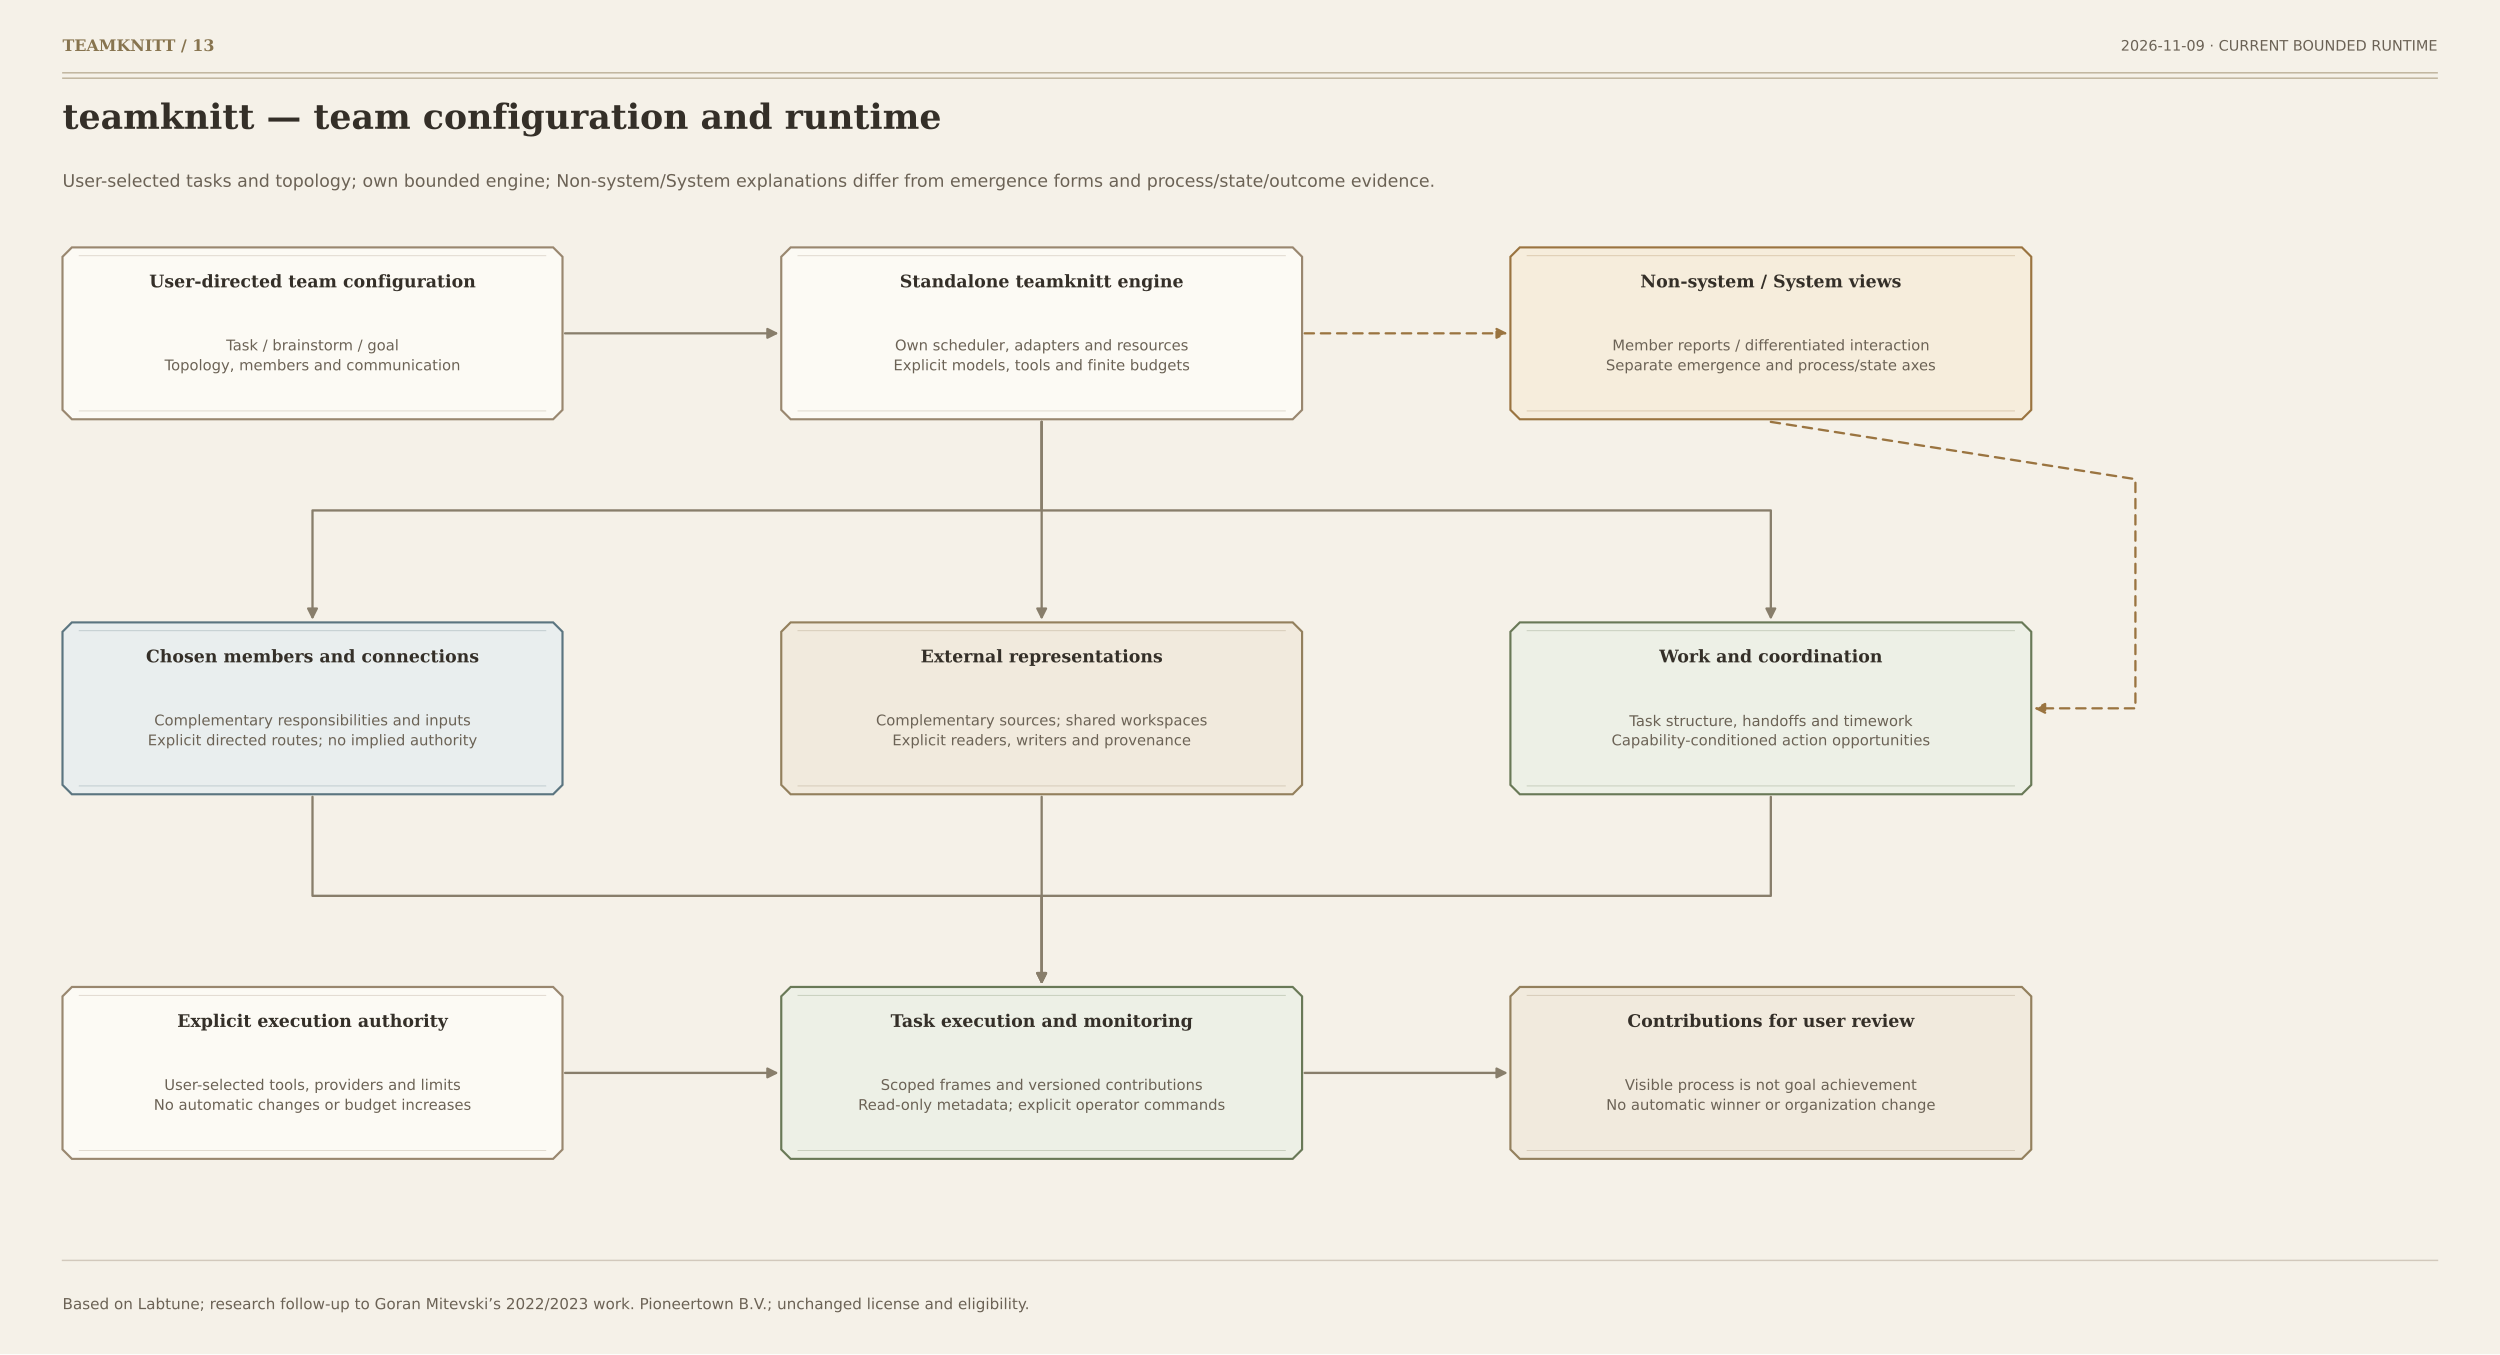
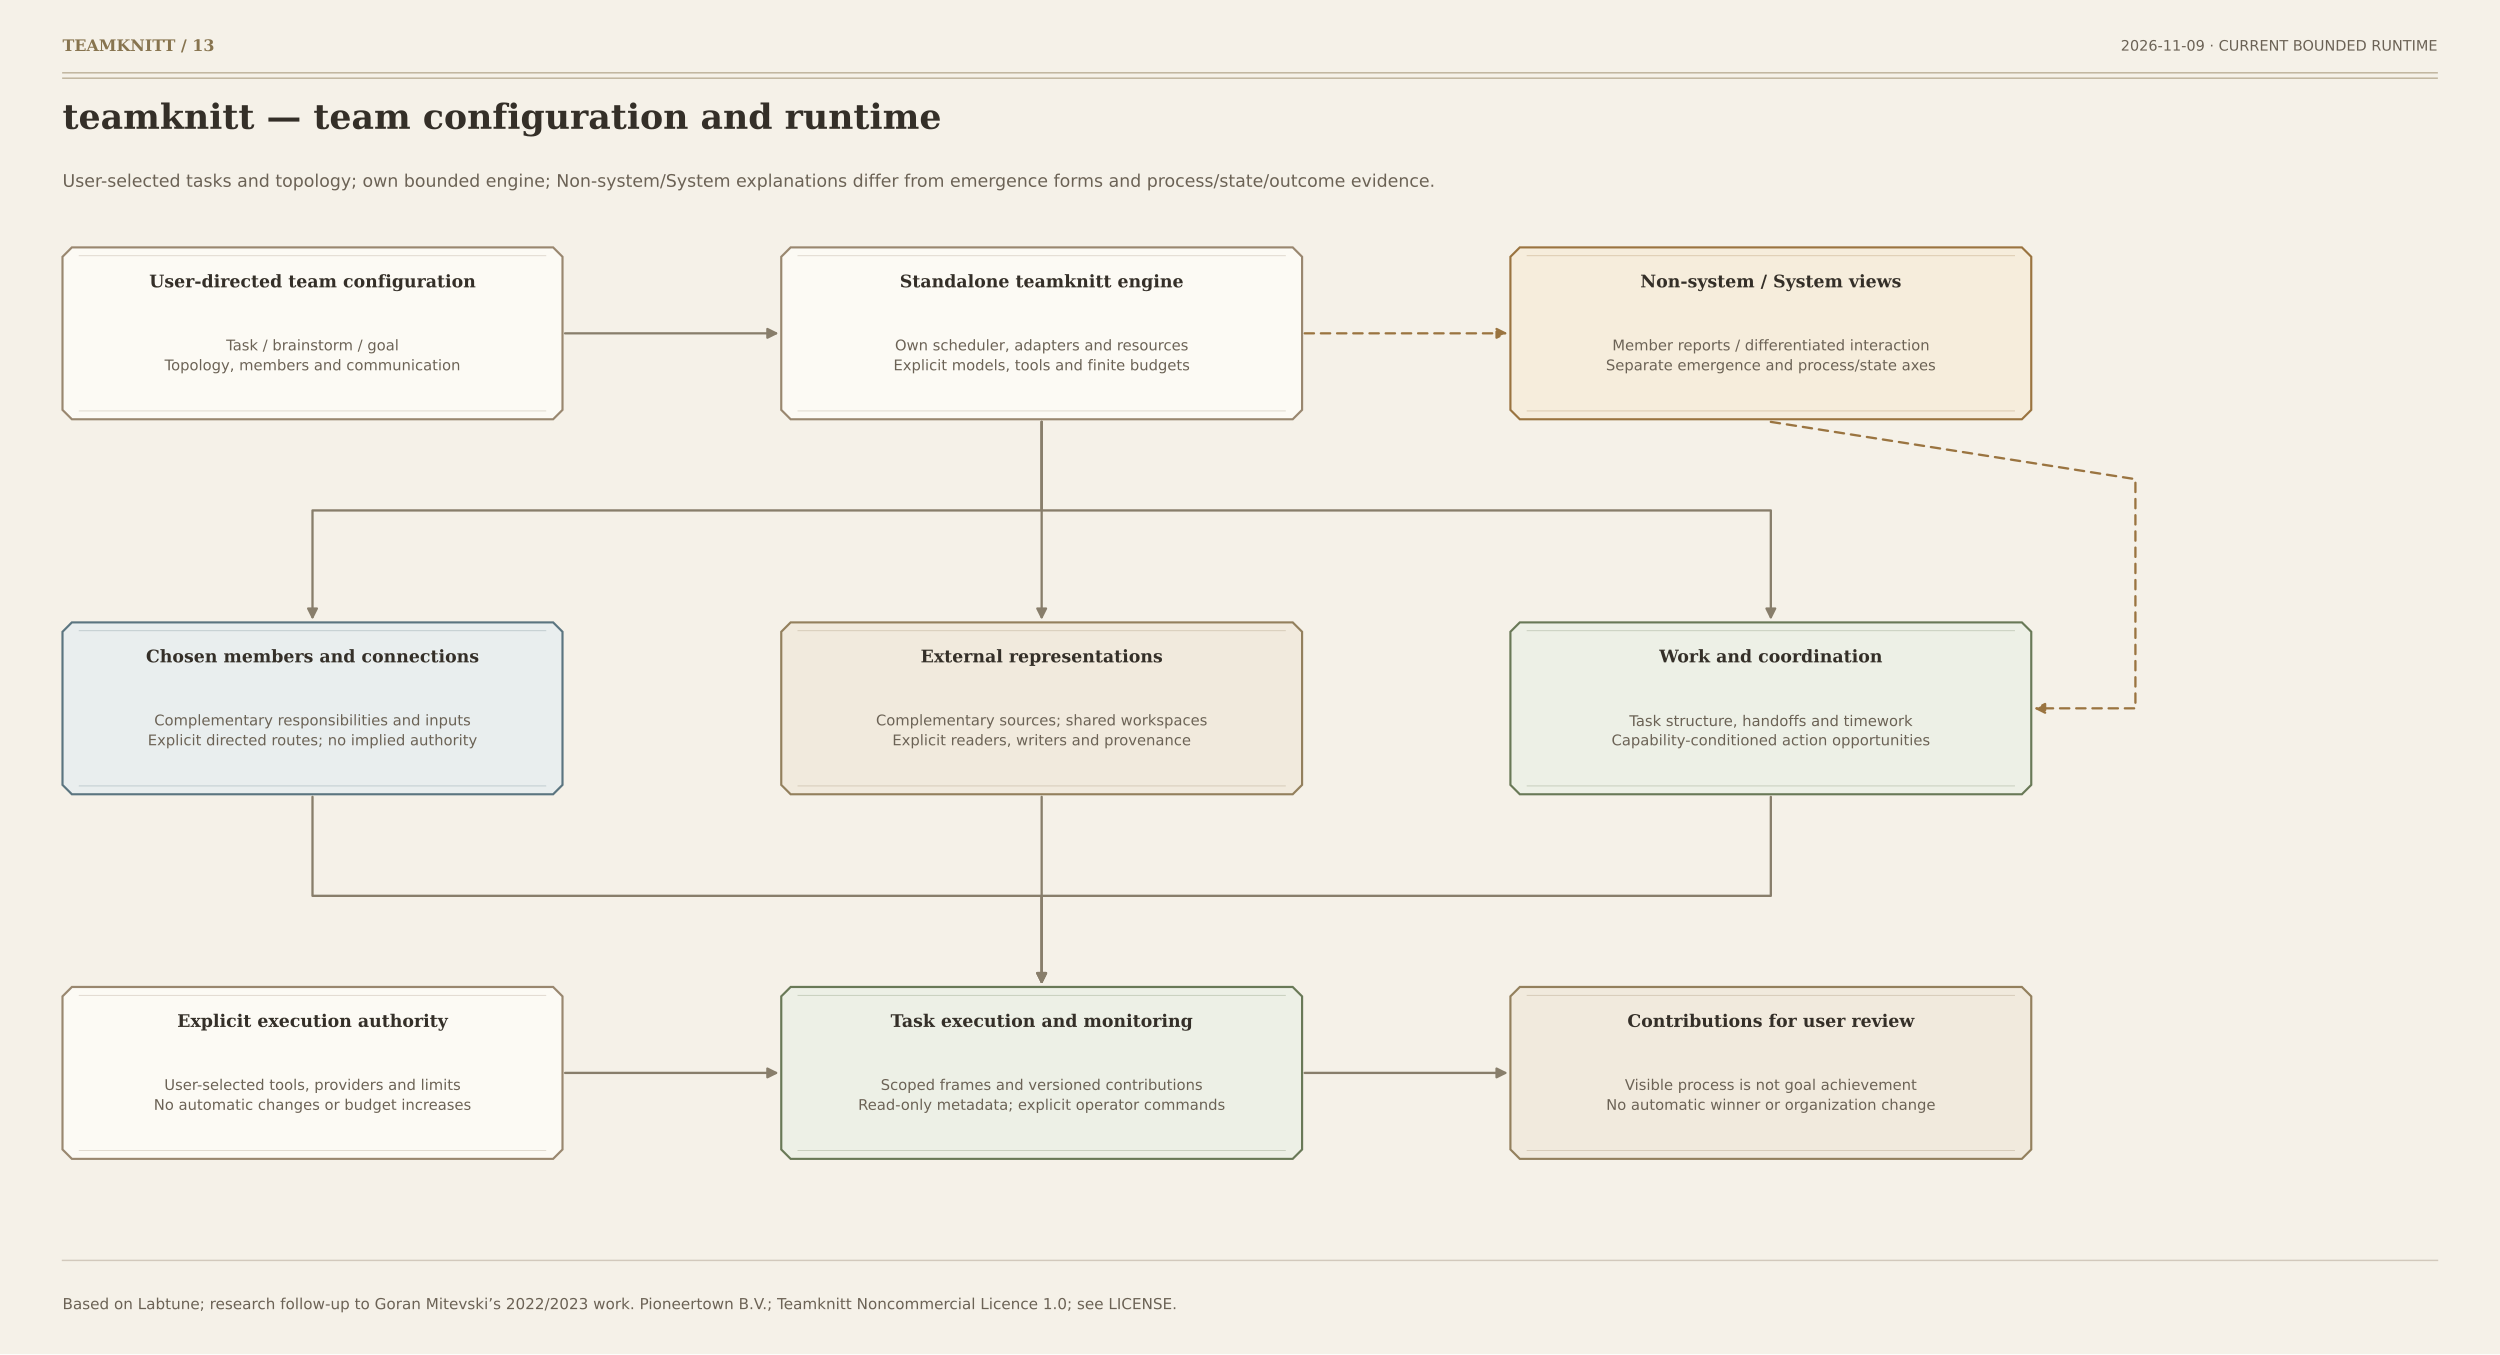
<svg xmlns="http://www.w3.org/2000/svg" width="1728pt" height="936pt" viewBox="0 0 1728 936" version="1.1">
  <defs>
    <style type="text/css">*{stroke-linejoin: round; stroke-linecap: butt}</style>
  </defs>
  <g id="figure_1">
    <g id="patch_1">
      <path d="M 0 936 L 1728 936 L 1728 0 L 0 0 z " style="fill: #f5f1e8" />
    </g>
    <g id="axes_1">
      <g id="patch_2">
-         <path d="M 390.6 230.4 L 536.411 230.4 " clip-path="url(#pa63f2fa603)" style="fill: none; stroke: #887e6b; stroke-width: 1.6; stroke-linecap: round" />
-         <path d="M 530.411 227.4 L 536.411 230.4 L 530.411 233.4 z " clip-path="url(#pa63f2fa603)" style="fill: #887e6b; stroke: #887e6b; stroke-width: 1.6; stroke-linecap: round" />
+         <path d="M 390.6 230.4 L 536.411 230.4 " clip-path="url(#p3d75609d89)" style="fill: none; stroke: #887e6b; stroke-width: 1.6; stroke-linecap: round" />
+         <path d="M 530.411 227.4 L 536.411 230.4 L 530.411 233.4 z " clip-path="url(#p3d75609d89)" style="fill: #887e6b; stroke: #887e6b; stroke-width: 1.6; stroke-linecap: round" />
      </g>
      <g id="patch_3">
-         <path d="M 901.8 230.4 L 1040.411 230.4 " clip-path="url(#pa63f2fa603)" style="fill: none; stroke-dasharray: 6.4,4.8; stroke-dashoffset: 0; stroke: #9a7440; stroke-width: 1.6; stroke-linecap: round" />
-         <path d="M 1034.411 227.4 L 1040.411 230.4 L 1034.411 233.4 z " clip-path="url(#pa63f2fa603)" style="fill: #9a7440; stroke-dasharray: 6.4,4.8; stroke-dashoffset: 0; stroke: #9a7440; stroke-width: 1.6; stroke-linecap: round" />
+         <path d="M 901.8 230.4 L 1040.411 230.4 " clip-path="url(#p3d75609d89)" style="fill: none; stroke-dasharray: 6.4,4.8; stroke-dashoffset: 0; stroke: #9a7440; stroke-width: 1.6; stroke-linecap: round" />
+         <path d="M 1034.411 227.4 L 1040.411 230.4 L 1034.411 233.4 z " clip-path="url(#p3d75609d89)" style="fill: #9a7440; stroke-dasharray: 6.4,4.8; stroke-dashoffset: 0; stroke: #9a7440; stroke-width: 1.6; stroke-linecap: round" />
      </g>
      <g id="patch_4">
-         <path d="M 720 291.6 L 720 352.8 L 216 352.8 L 216 426.611 " clip-path="url(#pa63f2fa603)" style="fill: none; stroke: #887e6b; stroke-width: 1.6; stroke-linecap: round" />
-         <path d="M 219 420.611 L 216 426.611 L 213 420.611 z " clip-path="url(#pa63f2fa603)" style="fill: #887e6b; stroke: #887e6b; stroke-width: 1.6; stroke-linecap: round" />
+         <path d="M 720 291.6 L 720 352.8 L 216 352.8 L 216 426.611 " clip-path="url(#p3d75609d89)" style="fill: none; stroke: #887e6b; stroke-width: 1.6; stroke-linecap: round" />
+         <path d="M 219 420.611 L 216 426.611 L 213 420.611 z " clip-path="url(#p3d75609d89)" style="fill: #887e6b; stroke: #887e6b; stroke-width: 1.6; stroke-linecap: round" />
      </g>
      <g id="patch_5">
-         <path d="M 720 291.6 L 720 426.611 " clip-path="url(#pa63f2fa603)" style="fill: none; stroke: #887e6b; stroke-width: 1.6; stroke-linecap: round" />
-         <path d="M 723 420.611 L 720 426.611 L 717 420.611 z " clip-path="url(#pa63f2fa603)" style="fill: #887e6b; stroke: #887e6b; stroke-width: 1.6; stroke-linecap: round" />
+         <path d="M 720 291.6 L 720 426.611 " clip-path="url(#p3d75609d89)" style="fill: none; stroke: #887e6b; stroke-width: 1.6; stroke-linecap: round" />
+         <path d="M 723 420.611 L 720 426.611 L 717 420.611 z " clip-path="url(#p3d75609d89)" style="fill: #887e6b; stroke: #887e6b; stroke-width: 1.6; stroke-linecap: round" />
      </g>
      <g id="patch_6">
-         <path d="M 720 291.6 L 720 352.8 L 1224 352.8 L 1224 426.611 " clip-path="url(#pa63f2fa603)" style="fill: none; stroke: #887e6b; stroke-width: 1.6; stroke-linecap: round" />
-         <path d="M 1227 420.611 L 1224 426.611 L 1221 420.611 z " clip-path="url(#pa63f2fa603)" style="fill: #887e6b; stroke: #887e6b; stroke-width: 1.6; stroke-linecap: round" />
+         <path d="M 720 291.6 L 720 352.8 L 1224 352.8 L 1224 426.611 " clip-path="url(#p3d75609d89)" style="fill: none; stroke: #887e6b; stroke-width: 1.6; stroke-linecap: round" />
+         <path d="M 1227 420.611 L 1224 426.611 L 1221 420.611 z " clip-path="url(#p3d75609d89)" style="fill: #887e6b; stroke: #887e6b; stroke-width: 1.6; stroke-linecap: round" />
      </g>
      <g id="patch_7">
-         <path d="M 1224 291.6 L 1476 331.2 L 1476 489.6 L 1407.589 489.6 " clip-path="url(#pa63f2fa603)" style="fill: none; stroke-dasharray: 6.4,4.8; stroke-dashoffset: 0; stroke: #9a7440; stroke-width: 1.6; stroke-linecap: round" />
-         <path d="M 1413.589 492.6 L 1407.589 489.6 L 1413.589 486.6 z " clip-path="url(#pa63f2fa603)" style="fill: #9a7440; stroke-dasharray: 6.4,4.8; stroke-dashoffset: 0; stroke: #9a7440; stroke-width: 1.6; stroke-linecap: round" />
+         <path d="M 1224 291.6 L 1476 331.2 L 1476 489.6 L 1407.589 489.6 " clip-path="url(#p3d75609d89)" style="fill: none; stroke-dasharray: 6.4,4.8; stroke-dashoffset: 0; stroke: #9a7440; stroke-width: 1.6; stroke-linecap: round" />
+         <path d="M 1413.589 492.6 L 1407.589 489.6 L 1413.589 486.6 z " clip-path="url(#p3d75609d89)" style="fill: #9a7440; stroke-dasharray: 6.4,4.8; stroke-dashoffset: 0; stroke: #9a7440; stroke-width: 1.6; stroke-linecap: round" />
      </g>
      <g id="patch_8">
-         <path d="M 216 550.8 L 216 619.2 L 720 619.2 L 720 678.611 " clip-path="url(#pa63f2fa603)" style="fill: none; stroke: #887e6b; stroke-width: 1.6; stroke-linecap: round" />
-         <path d="M 723 672.611 L 720 678.611 L 717 672.611 z " clip-path="url(#pa63f2fa603)" style="fill: #887e6b; stroke: #887e6b; stroke-width: 1.6; stroke-linecap: round" />
+         <path d="M 216 550.8 L 216 619.2 L 720 619.2 L 720 678.611 " clip-path="url(#p3d75609d89)" style="fill: none; stroke: #887e6b; stroke-width: 1.6; stroke-linecap: round" />
+         <path d="M 723 672.611 L 720 678.611 L 717 672.611 z " clip-path="url(#p3d75609d89)" style="fill: #887e6b; stroke: #887e6b; stroke-width: 1.6; stroke-linecap: round" />
      </g>
      <g id="patch_9">
-         <path d="M 720 550.8 L 720 678.611 " clip-path="url(#pa63f2fa603)" style="fill: none; stroke: #887e6b; stroke-width: 1.6; stroke-linecap: round" />
-         <path d="M 723 672.611 L 720 678.611 L 717 672.611 z " clip-path="url(#pa63f2fa603)" style="fill: #887e6b; stroke: #887e6b; stroke-width: 1.6; stroke-linecap: round" />
+         <path d="M 720 550.8 L 720 678.611 " clip-path="url(#p3d75609d89)" style="fill: none; stroke: #887e6b; stroke-width: 1.6; stroke-linecap: round" />
+         <path d="M 723 672.611 L 720 678.611 L 717 672.611 z " clip-path="url(#p3d75609d89)" style="fill: #887e6b; stroke: #887e6b; stroke-width: 1.6; stroke-linecap: round" />
      </g>
      <g id="patch_10">
-         <path d="M 1224 550.8 L 1224 619.2 L 720 619.2 L 720 678.611 " clip-path="url(#pa63f2fa603)" style="fill: none; stroke: #887e6b; stroke-width: 1.6; stroke-linecap: round" />
-         <path d="M 723 672.611 L 720 678.611 L 717 672.611 z " clip-path="url(#pa63f2fa603)" style="fill: #887e6b; stroke: #887e6b; stroke-width: 1.6; stroke-linecap: round" />
+         <path d="M 1224 550.8 L 1224 619.2 L 720 619.2 L 720 678.611 " clip-path="url(#p3d75609d89)" style="fill: none; stroke: #887e6b; stroke-width: 1.6; stroke-linecap: round" />
+         <path d="M 723 672.611 L 720 678.611 L 717 672.611 z " clip-path="url(#p3d75609d89)" style="fill: #887e6b; stroke: #887e6b; stroke-width: 1.6; stroke-linecap: round" />
      </g>
      <g id="patch_11">
-         <path d="M 390.6 741.6 L 536.411 741.6 " clip-path="url(#pa63f2fa603)" style="fill: none; stroke: #887e6b; stroke-width: 1.6; stroke-linecap: round" />
-         <path d="M 530.411 738.6 L 536.411 741.6 L 530.411 744.6 z " clip-path="url(#pa63f2fa603)" style="fill: #887e6b; stroke: #887e6b; stroke-width: 1.6; stroke-linecap: round" />
+         <path d="M 390.6 741.6 L 536.411 741.6 " clip-path="url(#p3d75609d89)" style="fill: none; stroke: #887e6b; stroke-width: 1.6; stroke-linecap: round" />
+         <path d="M 530.411 738.6 L 536.411 741.6 L 530.411 744.6 z " clip-path="url(#p3d75609d89)" style="fill: #887e6b; stroke: #887e6b; stroke-width: 1.6; stroke-linecap: round" />
      </g>
      <g id="patch_12">
-         <path d="M 901.8 741.6 L 1040.411 741.6 " clip-path="url(#pa63f2fa603)" style="fill: none; stroke: #887e6b; stroke-width: 1.6; stroke-linecap: round" />
-         <path d="M 1034.411 738.6 L 1040.411 741.6 L 1034.411 744.6 z " clip-path="url(#pa63f2fa603)" style="fill: #887e6b; stroke: #887e6b; stroke-width: 1.6; stroke-linecap: round" />
+         <path d="M 901.8 741.6 L 1040.411 741.6 " clip-path="url(#p3d75609d89)" style="fill: none; stroke: #887e6b; stroke-width: 1.6; stroke-linecap: round" />
+         <path d="M 1034.411 738.6 L 1040.411 741.6 L 1034.411 744.6 z " clip-path="url(#p3d75609d89)" style="fill: #887e6b; stroke: #887e6b; stroke-width: 1.6; stroke-linecap: round" />
      </g>
      <g id="line2d_1">
-         <path d="M 43.2 50.4 L 1684.8 50.4 " clip-path="url(#pa63f2fa603)" style="fill: none; stroke: #87744f; stroke-width: 0.5; stroke-linecap: square" />
+         <path d="M 43.2 50.4 L 1684.8 50.4 " clip-path="url(#p3d75609d89)" style="fill: none; stroke: #87744f; stroke-width: 0.5; stroke-linecap: square" />
      </g>
      <g id="line2d_2">
-         <path d="M 43.2 54 L 1684.8 54 " clip-path="url(#pa63f2fa603)" style="fill: none; stroke: #87744f; stroke-width: 0.5; stroke-linecap: square" />
+         <path d="M 43.2 54 L 1684.8 54 " clip-path="url(#p3d75609d89)" style="fill: none; stroke: #87744f; stroke-width: 0.5; stroke-linecap: square" />
      </g>
      <g id="line2d_3">
-         <path d="M 43.2 871.2 L 1684.8 871.2 " clip-path="url(#pa63f2fa603)" style="fill: none; stroke: #d2c9bc; stroke-linecap: square" />
+         <path d="M 43.2 871.2 L 1684.8 871.2 " clip-path="url(#p3d75609d89)" style="fill: none; stroke: #d2c9bc; stroke-linecap: square" />
      </g>
      <g id="text_1">
        <text style="font-weight: 700; font-size: 11px; font-family: 'DejaVu Serif'; text-anchor: start; fill: #87744f" x="43.2" y="35.257" transform="rotate(-0 43.2 35.25742)">TEAMKNITT / 13</text>
      </g>
      <g id="text_2">
        <text style="font-size: 10px; font-family: 'DejaVu Sans'; text-anchor: end; fill: #6b6255" x="1684.8" y="34.998" transform="rotate(-0 1684.8 34.99766)">2026-11-09 · CURRENT BOUNDED RUNTIME</text>
      </g>
      <g id="text_3">
        <text style="font-weight: 700; font-size: 24px; font-family: 'DejaVu Serif'; text-anchor: start; fill: #342f28" x="43.2" y="89.035" transform="rotate(-0 43.2 89.03531)">teamknitt — team configuration and runtime</text>
      </g>
      <g id="text_4">
        <text style="font-size: 12px; font-family: 'DejaVu Sans'; text-anchor: start; fill: #6b6255" x="43.2" y="129.118" transform="rotate(-0 43.2 129.1177)">User-selected tasks and topology; own bounded engine; Non-system/System explanations differ from emergence forms and process/state/outcome evidence.</text>
      </g>
      <g id="patch_13">
-         <path d="M 49.68 171 L 382.32 171 L 388.8 177.48 L 388.8 283.32 L 382.32 289.8 L 49.68 289.8 L 43.2 283.32 L 43.2 177.48 z " clip-path="url(#pa63f2fa603)" style="fill: #fcfaf4; stroke: #99876f; stroke-width: 1.5; stroke-linejoin: miter" />
+         <path d="M 49.68 171 L 382.32 171 L 388.8 177.48 L 388.8 283.32 L 382.32 289.8 L 49.68 289.8 L 43.2 283.32 L 43.2 177.48 z " clip-path="url(#p3d75609d89)" style="fill: #fcfaf4; stroke: #99876f; stroke-width: 1.5; stroke-linejoin: miter" />
      </g>
      <g id="patch_14">
-         <path d="M 546.48 171 L 893.52 171 L 900 177.48 L 900 283.32 L 893.52 289.8 L 546.48 289.8 L 540 283.32 L 540 177.48 z " clip-path="url(#pa63f2fa603)" style="fill: #fcfaf4; stroke: #99876f; stroke-width: 1.5; stroke-linejoin: miter" />
+         <path d="M 546.48 171 L 893.52 171 L 900 177.48 L 900 283.32 L 893.52 289.8 L 546.48 289.8 L 540 283.32 L 540 177.48 z " clip-path="url(#p3d75609d89)" style="fill: #fcfaf4; stroke: #99876f; stroke-width: 1.5; stroke-linejoin: miter" />
      </g>
      <g id="patch_15">
-         <path d="M 1050.48 171 L 1397.52 171 L 1404 177.48 L 1404 283.32 L 1397.52 289.8 L 1050.48 289.8 L 1044 283.32 L 1044 177.48 z " clip-path="url(#pa63f2fa603)" style="fill: #f6eddc; stroke: #9a7440; stroke-width: 1.5; stroke-linejoin: miter" />
+         <path d="M 1050.48 171 L 1397.52 171 L 1404 177.48 L 1404 283.32 L 1397.52 289.8 L 1050.48 289.8 L 1044 283.32 L 1044 177.48 z " clip-path="url(#p3d75609d89)" style="fill: #f6eddc; stroke: #9a7440; stroke-width: 1.5; stroke-linejoin: miter" />
      </g>
      <g id="patch_16">
-         <path d="M 49.68 430.2 L 382.32 430.2 L 388.8 436.68 L 388.8 542.52 L 382.32 549 L 49.68 549 L 43.2 542.52 L 43.2 436.68 z " clip-path="url(#pa63f2fa603)" style="fill: #e9eeee; stroke: #5b7580; stroke-width: 1.5; stroke-linejoin: miter" />
+         <path d="M 49.68 430.2 L 382.32 430.2 L 388.8 436.68 L 388.8 542.52 L 382.32 549 L 49.68 549 L 43.2 542.52 L 43.2 436.68 z " clip-path="url(#p3d75609d89)" style="fill: #e9eeee; stroke: #5b7580; stroke-width: 1.5; stroke-linejoin: miter" />
      </g>
      <g id="patch_17">
-         <path d="M 546.48 430.2 L 893.52 430.2 L 900 436.68 L 900 542.52 L 893.52 549 L 546.48 549 L 540 542.52 L 540 436.68 z " clip-path="url(#pa63f2fa603)" style="fill: #f1eadd; stroke: #93805d; stroke-width: 1.5; stroke-linejoin: miter" />
+         <path d="M 546.48 430.2 L 893.52 430.2 L 900 436.68 L 900 542.52 L 893.52 549 L 546.48 549 L 540 542.52 L 540 436.68 z " clip-path="url(#p3d75609d89)" style="fill: #f1eadd; stroke: #93805d; stroke-width: 1.5; stroke-linejoin: miter" />
      </g>
      <g id="patch_18">
-         <path d="M 1050.48 430.2 L 1397.52 430.2 L 1404 436.68 L 1404 542.52 L 1397.52 549 L 1050.48 549 L 1044 542.52 L 1044 436.68 z " clip-path="url(#pa63f2fa603)" style="fill: #edf0e6; stroke: #697957; stroke-width: 1.5; stroke-linejoin: miter" />
+         <path d="M 1050.48 430.2 L 1397.52 430.2 L 1404 436.68 L 1404 542.52 L 1397.52 549 L 1050.48 549 L 1044 542.52 L 1044 436.68 z " clip-path="url(#p3d75609d89)" style="fill: #edf0e6; stroke: #697957; stroke-width: 1.5; stroke-linejoin: miter" />
      </g>
      <g id="patch_19">
-         <path d="M 49.68 682.2 L 382.32 682.2 L 388.8 688.68 L 388.8 794.52 L 382.32 801 L 49.68 801 L 43.2 794.52 L 43.2 688.68 z " clip-path="url(#pa63f2fa603)" style="fill: #fcfaf4; stroke: #99876f; stroke-width: 1.5; stroke-linejoin: miter" />
+         <path d="M 49.68 682.2 L 382.32 682.2 L 388.8 688.68 L 388.8 794.52 L 382.32 801 L 49.68 801 L 43.2 794.52 L 43.2 688.68 z " clip-path="url(#p3d75609d89)" style="fill: #fcfaf4; stroke: #99876f; stroke-width: 1.5; stroke-linejoin: miter" />
      </g>
      <g id="patch_20">
-         <path d="M 546.48 682.2 L 893.52 682.2 L 900 688.68 L 900 794.52 L 893.52 801 L 546.48 801 L 540 794.52 L 540 688.68 z " clip-path="url(#pa63f2fa603)" style="fill: #edf0e6; stroke: #697957; stroke-width: 1.5; stroke-linejoin: miter" />
+         <path d="M 546.48 682.2 L 893.52 682.2 L 900 688.68 L 900 794.52 L 893.52 801 L 546.48 801 L 540 794.52 L 540 688.68 z " clip-path="url(#p3d75609d89)" style="fill: #edf0e6; stroke: #697957; stroke-width: 1.5; stroke-linejoin: miter" />
      </g>
      <g id="patch_21">
-         <path d="M 1050.48 682.2 L 1397.52 682.2 L 1404 688.68 L 1404 794.52 L 1397.52 801 L 1050.48 801 L 1044 794.52 L 1044 688.68 z " clip-path="url(#pa63f2fa603)" style="fill: #f1eadd; stroke: #93805d; stroke-width: 1.5; stroke-linejoin: miter" />
+         <path d="M 1050.48 682.2 L 1397.52 682.2 L 1404 688.68 L 1404 794.52 L 1397.52 801 L 1050.48 801 L 1044 794.52 L 1044 688.68 z " clip-path="url(#p3d75609d89)" style="fill: #f1eadd; stroke: #93805d; stroke-width: 1.5; stroke-linejoin: miter" />
      </g>
      <g id="text_5">
-         <text style="font-size: 10.5px; font-family: 'DejaVu Sans'; text-anchor: start; fill: #6b6255" x="43.2" y="904.888" transform="rotate(-0 43.2 904.8879)">Based on Labtune; research follow-up to Goran Mitevski’s 2022/2023 work. Pioneertown B.V.; unchanged license and eligibility.</text>
+         <text style="font-size: 10.5px; font-family: 'DejaVu Sans'; text-anchor: start; fill: #6b6255" x="43.2" y="904.888" transform="rotate(-0 43.2 904.8879)">Based on Labtune; research follow-up to Goran Mitevski’s 2022/2023 work. Pioneertown B.V.; Teamknitt Noncommercial Licence 1.0; see LICENSE.</text>
      </g>
      <g id="line2d_4">
-         <path d="M 54.72 176.76 L 377.28 176.76 " clip-path="url(#pa63f2fa603)" style="fill: none; stroke: #99876f; stroke-opacity: 0.35; stroke-width: 0.55; stroke-linecap: square" />
+         <path d="M 54.72 176.76 L 377.28 176.76 " clip-path="url(#p3d75609d89)" style="fill: none; stroke: #99876f; stroke-opacity: 0.35; stroke-width: 0.55; stroke-linecap: square" />
      </g>
      <g id="line2d_5">
-         <path d="M 54.72 284.04 L 377.28 284.04 " clip-path="url(#pa63f2fa603)" style="fill: none; stroke: #99876f; stroke-opacity: 0.35; stroke-width: 0.55; stroke-linecap: square" />
+         <path d="M 54.72 284.04 L 377.28 284.04 " clip-path="url(#p3d75609d89)" style="fill: none; stroke: #99876f; stroke-opacity: 0.35; stroke-width: 0.55; stroke-linecap: square" />
      </g>
      <g id="text_6">
        <text style="font-weight: 700; font-size: 12px; font-family: 'DejaVu Serif'; text-anchor: middle; fill: #342f28" x="216" y="198.598" transform="rotate(-0 216 198.5977)">User-directed team configuration</text>
      </g>
      <g id="text_7">
        <text style="font-size: 10.2px; font-family: 'DejaVu Sans'; fill: #6b6255" transform="translate(156.3133 242.1696)">Task / brainstorm / goal</text>
        <text style="font-size: 10.2px; font-family: 'DejaVu Sans'; fill: #6b6255" transform="translate(113.7578 255.9396)">Topology, members and communication</text>
      </g>
      <g id="line2d_6">
-         <path d="M 551.52 176.76 L 888.48 176.76 " clip-path="url(#pa63f2fa603)" style="fill: none; stroke: #99876f; stroke-opacity: 0.35; stroke-width: 0.55; stroke-linecap: square" />
+         <path d="M 551.52 176.76 L 888.48 176.76 " clip-path="url(#p3d75609d89)" style="fill: none; stroke: #99876f; stroke-opacity: 0.35; stroke-width: 0.55; stroke-linecap: square" />
      </g>
      <g id="line2d_7">
-         <path d="M 551.52 284.04 L 888.48 284.04 " clip-path="url(#pa63f2fa603)" style="fill: none; stroke: #99876f; stroke-opacity: 0.35; stroke-width: 0.55; stroke-linecap: square" />
+         <path d="M 551.52 284.04 L 888.48 284.04 " clip-path="url(#p3d75609d89)" style="fill: none; stroke: #99876f; stroke-opacity: 0.35; stroke-width: 0.55; stroke-linecap: square" />
      </g>
      <g id="text_8">
        <text style="font-weight: 700; font-size: 12px; font-family: 'DejaVu Serif'; text-anchor: middle; fill: #342f28" x="720" y="198.598" transform="rotate(-0 720 198.5977)">Standalone teamknitt engine</text>
      </g>
      <g id="text_9">
        <text style="font-size: 10.2px; font-family: 'DejaVu Sans'; fill: #6b6255" transform="translate(618.5985 242.1696)">Own scheduler, adapters and resources</text>
        <text style="font-size: 10.2px; font-family: 'DejaVu Sans'; fill: #6b6255" transform="translate(617.5569 255.9396)">Explicit models, tools and finite budgets</text>
      </g>
      <g id="line2d_8">
-         <path d="M 1055.52 176.76 L 1392.48 176.76 " clip-path="url(#pa63f2fa603)" style="fill: none; stroke: #9a7440; stroke-opacity: 0.35; stroke-width: 0.55; stroke-linecap: square" />
+         <path d="M 1055.52 176.76 L 1392.48 176.76 " clip-path="url(#p3d75609d89)" style="fill: none; stroke: #9a7440; stroke-opacity: 0.35; stroke-width: 0.55; stroke-linecap: square" />
      </g>
      <g id="line2d_9">
-         <path d="M 1055.52 284.04 L 1392.48 284.04 " clip-path="url(#pa63f2fa603)" style="fill: none; stroke: #9a7440; stroke-opacity: 0.35; stroke-width: 0.55; stroke-linecap: square" />
+         <path d="M 1055.52 284.04 L 1392.48 284.04 " clip-path="url(#p3d75609d89)" style="fill: none; stroke: #9a7440; stroke-opacity: 0.35; stroke-width: 0.55; stroke-linecap: square" />
      </g>
      <g id="text_10">
        <text style="font-weight: 700; font-size: 12px; font-family: 'DejaVu Serif'; text-anchor: middle; fill: #342f28" x="1224" y="198.598" transform="rotate(-0 1224 198.5977)">Non-system / System views</text>
      </g>
      <g id="text_11">
        <text style="font-size: 10.2px; font-family: 'DejaVu Sans'; fill: #6b6255" transform="translate(1114.428 242.1696)">Member reports / differentiated interaction</text>
        <text style="font-size: 10.2px; font-family: 'DejaVu Sans'; fill: #6b6255" transform="translate(1110.005 255.9396)">Separate emergence and process/state axes</text>
      </g>
      <g id="line2d_10">
-         <path d="M 54.72 435.96 L 377.28 435.96 " clip-path="url(#pa63f2fa603)" style="fill: none; stroke: #5b7580; stroke-opacity: 0.35; stroke-width: 0.55; stroke-linecap: square" />
+         <path d="M 54.72 435.96 L 377.28 435.96 " clip-path="url(#p3d75609d89)" style="fill: none; stroke: #5b7580; stroke-opacity: 0.35; stroke-width: 0.55; stroke-linecap: square" />
      </g>
      <g id="line2d_11">
-         <path d="M 54.72 543.24 L 377.28 543.24 " clip-path="url(#pa63f2fa603)" style="fill: none; stroke: #5b7580; stroke-opacity: 0.35; stroke-width: 0.55; stroke-linecap: square" />
+         <path d="M 54.72 543.24 L 377.28 543.24 " clip-path="url(#p3d75609d89)" style="fill: none; stroke: #5b7580; stroke-opacity: 0.35; stroke-width: 0.55; stroke-linecap: square" />
      </g>
      <g id="text_12">
        <text style="font-weight: 700; font-size: 12px; font-family: 'DejaVu Serif'; text-anchor: middle; fill: #342f28" x="216" y="457.798" transform="rotate(-0 216 457.7977)">Chosen members and connections</text>
      </g>
      <g id="text_13">
        <text style="font-size: 10.2px; font-family: 'DejaVu Sans'; fill: #6b6255" transform="translate(106.605 501.3696)">Complementary responsibilities and inputs</text>
        <text style="font-size: 10.2px; font-family: 'DejaVu Sans'; fill: #6b6255" transform="translate(102.1321 515.1396)">Explicit directed routes; no implied authority</text>
      </g>
      <g id="line2d_12">
-         <path d="M 551.52 435.96 L 888.48 435.96 " clip-path="url(#pa63f2fa603)" style="fill: none; stroke: #93805d; stroke-opacity: 0.35; stroke-width: 0.55; stroke-linecap: square" />
+         <path d="M 551.52 435.96 L 888.48 435.96 " clip-path="url(#p3d75609d89)" style="fill: none; stroke: #93805d; stroke-opacity: 0.35; stroke-width: 0.55; stroke-linecap: square" />
      </g>
      <g id="line2d_13">
-         <path d="M 551.52 543.24 L 888.48 543.24 " clip-path="url(#pa63f2fa603)" style="fill: none; stroke: #93805d; stroke-opacity: 0.35; stroke-width: 0.55; stroke-linecap: square" />
+         <path d="M 551.52 543.24 L 888.48 543.24 " clip-path="url(#p3d75609d89)" style="fill: none; stroke: #93805d; stroke-opacity: 0.35; stroke-width: 0.55; stroke-linecap: square" />
      </g>
      <g id="text_14">
        <text style="font-weight: 700; font-size: 12px; font-family: 'DejaVu Serif'; text-anchor: middle; fill: #342f28" x="720" y="457.798" transform="rotate(-0 720 457.7977)">External representations</text>
      </g>
      <g id="text_15">
        <text style="font-size: 10.2px; font-family: 'DejaVu Sans'; fill: #6b6255" transform="translate(605.4723 501.3696)">Complementary sources; shared workspaces</text>
        <text style="font-size: 10.2px; font-family: 'DejaVu Sans'; fill: #6b6255" transform="translate(616.7848 515.1396)">Explicit readers, writers and provenance</text>
      </g>
      <g id="line2d_14">
-         <path d="M 1055.52 435.96 L 1392.48 435.96 " clip-path="url(#pa63f2fa603)" style="fill: none; stroke: #697957; stroke-opacity: 0.35; stroke-width: 0.55; stroke-linecap: square" />
+         <path d="M 1055.52 435.96 L 1392.48 435.96 " clip-path="url(#p3d75609d89)" style="fill: none; stroke: #697957; stroke-opacity: 0.35; stroke-width: 0.55; stroke-linecap: square" />
      </g>
      <g id="line2d_15">
-         <path d="M 1055.52 543.24 L 1392.48 543.24 " clip-path="url(#pa63f2fa603)" style="fill: none; stroke: #697957; stroke-opacity: 0.35; stroke-width: 0.55; stroke-linecap: square" />
+         <path d="M 1055.52 543.24 L 1392.48 543.24 " clip-path="url(#p3d75609d89)" style="fill: none; stroke: #697957; stroke-opacity: 0.35; stroke-width: 0.55; stroke-linecap: square" />
      </g>
      <g id="text_16">
        <text style="font-weight: 700; font-size: 12px; font-family: 'DejaVu Serif'; text-anchor: middle; fill: #342f28" x="1224" y="457.798" transform="rotate(-0 1224 457.7977)">Work and coordination</text>
      </g>
      <g id="text_17">
        <text style="font-size: 10.2px; font-family: 'DejaVu Sans'; fill: #6b6255" transform="translate(1126.17 501.8373)">Task structure, handoffs and timework</text>
        <text style="font-size: 10.2px; font-family: 'DejaVu Sans'; fill: #6b6255" transform="translate(1113.893 515.1396)">Capability-conditioned action opportunities</text>
      </g>
      <g id="line2d_16">
-         <path d="M 54.72 687.96 L 377.28 687.96 " clip-path="url(#pa63f2fa603)" style="fill: none; stroke: #99876f; stroke-opacity: 0.35; stroke-width: 0.55; stroke-linecap: square" />
+         <path d="M 54.72 687.96 L 377.28 687.96 " clip-path="url(#p3d75609d89)" style="fill: none; stroke: #99876f; stroke-opacity: 0.35; stroke-width: 0.55; stroke-linecap: square" />
      </g>
      <g id="line2d_17">
-         <path d="M 54.72 795.24 L 377.28 795.24 " clip-path="url(#pa63f2fa603)" style="fill: none; stroke: #99876f; stroke-opacity: 0.35; stroke-width: 0.55; stroke-linecap: square" />
+         <path d="M 54.72 795.24 L 377.28 795.24 " clip-path="url(#p3d75609d89)" style="fill: none; stroke: #99876f; stroke-opacity: 0.35; stroke-width: 0.55; stroke-linecap: square" />
      </g>
      <g id="text_18">
        <text style="font-weight: 700; font-size: 12px; font-family: 'DejaVu Serif'; text-anchor: middle; fill: #342f28" x="216" y="709.798" transform="rotate(-0 216 709.7977)">Explicit execution authority</text>
      </g>
      <g id="text_19">
        <text style="font-size: 10.2px; font-family: 'DejaVu Sans'; fill: #6b6255" transform="translate(113.5378 753.3696)">User-selected tools, providers and limits</text>
        <text style="font-size: 10.2px; font-family: 'DejaVu Sans'; fill: #6b6255" transform="translate(106.2902 767.1396)">No automatic changes or budget increases</text>
      </g>
      <g id="line2d_18">
-         <path d="M 551.52 687.96 L 888.48 687.96 " clip-path="url(#pa63f2fa603)" style="fill: none; stroke: #697957; stroke-opacity: 0.35; stroke-width: 0.55; stroke-linecap: square" />
+         <path d="M 551.52 687.96 L 888.48 687.96 " clip-path="url(#p3d75609d89)" style="fill: none; stroke: #697957; stroke-opacity: 0.35; stroke-width: 0.55; stroke-linecap: square" />
      </g>
      <g id="line2d_19">
-         <path d="M 551.52 795.24 L 888.48 795.24 " clip-path="url(#pa63f2fa603)" style="fill: none; stroke: #697957; stroke-opacity: 0.35; stroke-width: 0.55; stroke-linecap: square" />
+         <path d="M 551.52 795.24 L 888.48 795.24 " clip-path="url(#p3d75609d89)" style="fill: none; stroke: #697957; stroke-opacity: 0.35; stroke-width: 0.55; stroke-linecap: square" />
      </g>
      <g id="text_20">
        <text style="font-weight: 700; font-size: 12px; font-family: 'DejaVu Serif'; text-anchor: middle; fill: #342f28" x="720" y="709.798" transform="rotate(-0 720 709.7977)">Task execution and monitoring</text>
      </g>
      <g id="text_21">
        <text style="font-size: 10.2px; font-family: 'DejaVu Sans'; fill: #6b6255" transform="translate(608.7451 753.3696)">Scoped frames and versioned contributions</text>
        <text style="font-size: 10.2px; font-family: 'DejaVu Sans'; fill: #6b6255" transform="translate(593.1351 767.1396)">Read-only metadata; explicit operator commands</text>
      </g>
      <g id="line2d_20">
-         <path d="M 1055.52 687.96 L 1392.48 687.96 " clip-path="url(#pa63f2fa603)" style="fill: none; stroke: #93805d; stroke-opacity: 0.35; stroke-width: 0.55; stroke-linecap: square" />
+         <path d="M 1055.52 687.96 L 1392.48 687.96 " clip-path="url(#p3d75609d89)" style="fill: none; stroke: #93805d; stroke-opacity: 0.35; stroke-width: 0.55; stroke-linecap: square" />
      </g>
      <g id="line2d_21">
-         <path d="M 1055.52 795.24 L 1392.48 795.24 " clip-path="url(#pa63f2fa603)" style="fill: none; stroke: #93805d; stroke-opacity: 0.35; stroke-width: 0.55; stroke-linecap: square" />
+         <path d="M 1055.52 795.24 L 1392.48 795.24 " clip-path="url(#p3d75609d89)" style="fill: none; stroke: #93805d; stroke-opacity: 0.35; stroke-width: 0.55; stroke-linecap: square" />
      </g>
      <g id="text_22">
        <text style="font-weight: 700; font-size: 12px; font-family: 'DejaVu Serif'; text-anchor: middle; fill: #342f28" x="1224" y="709.798" transform="rotate(-0 1224 709.7977)">Contributions for user review</text>
      </g>
      <g id="text_23">
        <text style="font-size: 10.2px; font-family: 'DejaVu Sans'; fill: #6b6255" transform="translate(1123.101 753.3696)">Visible process is not goal achievement</text>
        <text style="font-size: 10.2px; font-family: 'DejaVu Sans'; fill: #6b6255" transform="translate(1110.185 767.1396)">No automatic winner or organization change</text>
      </g>
    </g>
  </g>
  <defs>
-     <clipPath id="pa63f2fa603">
+     <clipPath id="p3d75609d89">
      <rect x="0" y="0" width="1728" height="936" />
    </clipPath>
  </defs>
</svg>
